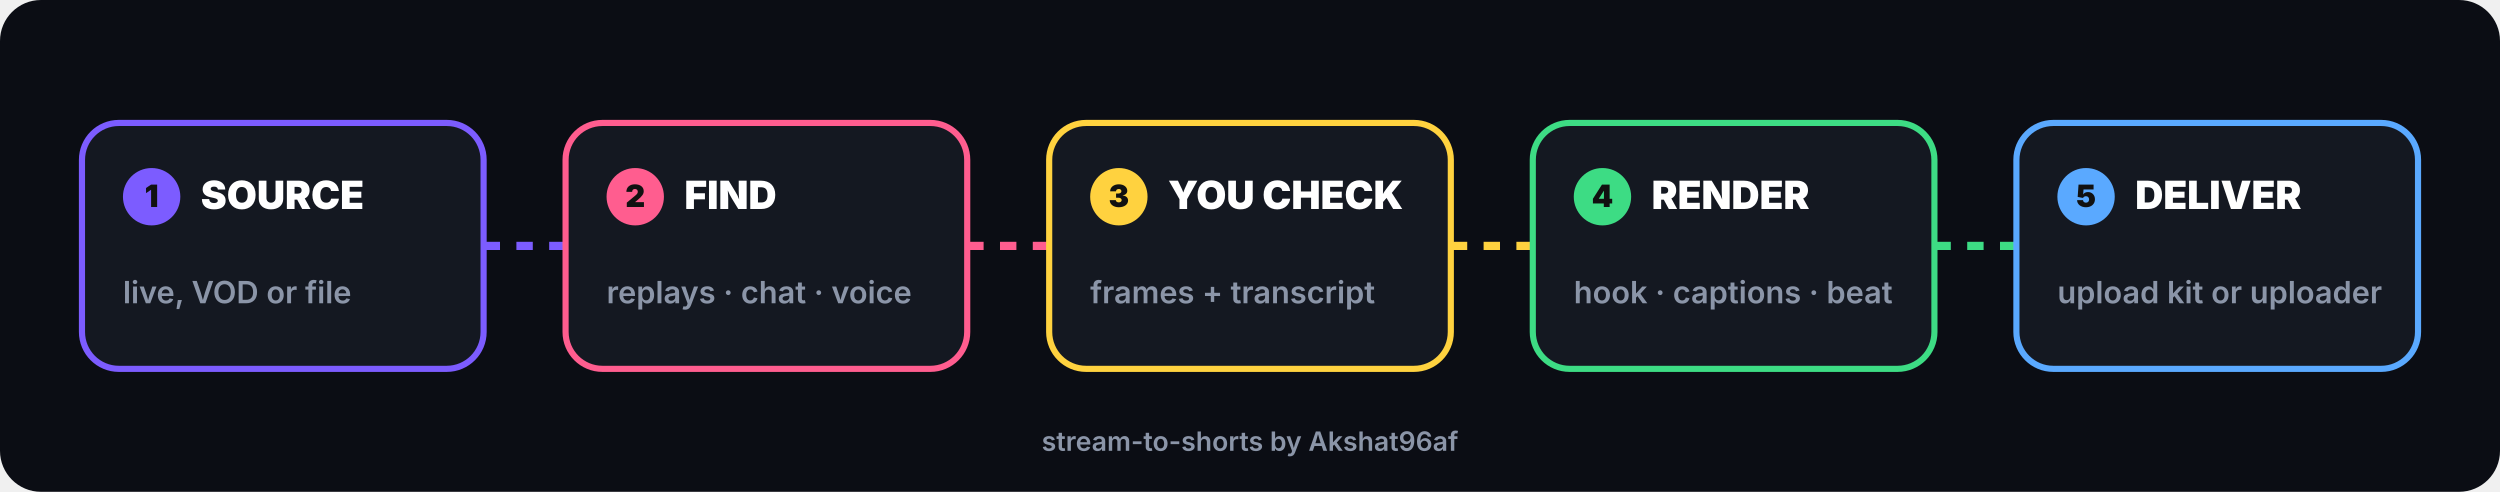
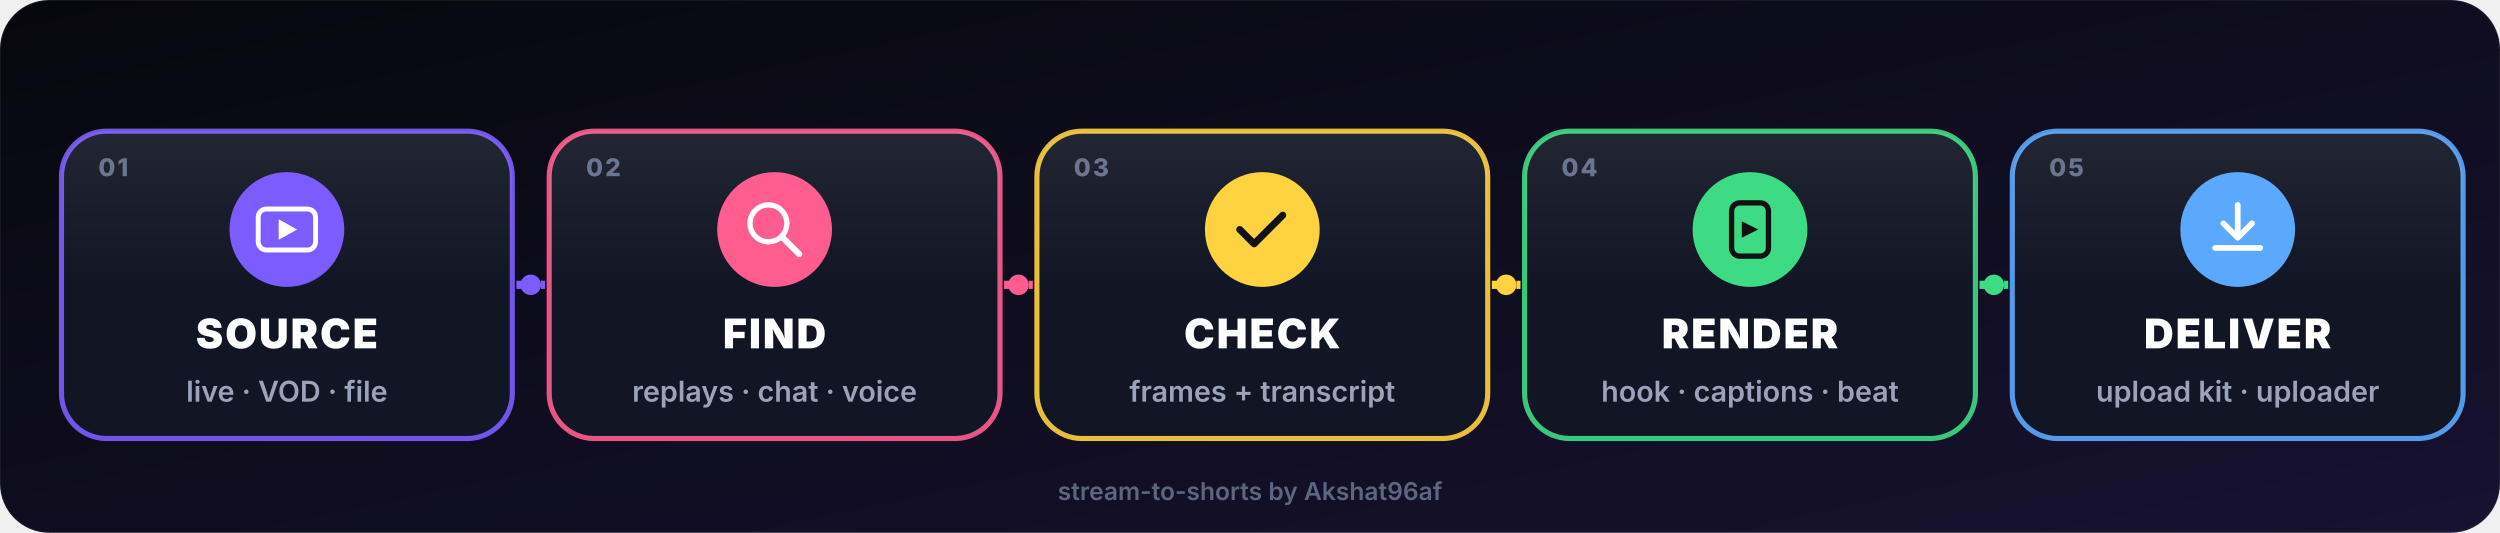
- <svg xmlns="http://www.w3.org/2000/svg" width="1220" height="240" viewBox="0 0 1220 240" role="img" aria-label="How stream-to-shorts works">
+ <svg xmlns="http://www.w3.org/2000/svg" width="1220" height="260" viewBox="0 0 1220 260" role="img" aria-label="How stream-to-shorts works">
+   <defs>
+     <linearGradient id="pbg" x1="0" y1="0" x2="1" y2="1">
+       <stop offset="0" stop-color="#07080d" />
+       <stop offset="1" stop-color="#171230" />
+     </linearGradient>
+     <linearGradient id="glass" x1="0" y1="0" x2="0" y2="1">
+       <stop offset="0" stop-color="#fff" stop-opacity=".07" />
+       <stop offset=".5" stop-color="#fff" stop-opacity="0" />
+     </linearGradient>
+   </defs>
  <style>
-   .h{font-family:'Segoe UI',Inter,Roboto,Helvetica,Arial,sans-serif;font-weight:900;font-size:19px;fill:#fff} .d{font-family:'Segoe UI',Inter,Roboto,Helvetica,Arial,sans-serif;font-weight:600;font-size:15px;fill:#8b95a8}
-   .k{font-family:'Segoe UI',Inter,Roboto,Helvetica,Arial,sans-serif;font-weight:900;font-size:15px;fill:#111}
-   .flow{animation:dash 1s linear infinite} .n{animation:lift 2.5s ease-in-out infinite}
-   @keyframes dash{to{stroke-dashoffset:-16}}
-   @keyframes lift{0%,100%{transform:translateY(0)}50%{transform:translateY(-6px)}}
+   .h{font-family:'Segoe UI','SF Pro Display',Inter,Roboto,Helvetica,Arial,sans-serif;font-weight:900;font-size:20px;fill:#fff;letter-spacing:1px} .d{font-family:'Segoe UI','SF Pro Display',Inter,Roboto,Helvetica,Arial,sans-serif;font-weight:600;font-size:14px;fill:#9aa3ba}
+   .n{font-family:'Segoe UI','SF Pro Display',Inter,Roboto,Helvetica,Arial,sans-serif;font-weight:800;font-size:12px;fill:#6b7590;letter-spacing:1px}
+   .flow{animation:dash .8s linear infinite} .lift{animation:lift 3s ease-in-out infinite}
+   .dot{animation:pulse 1.6s ease-in-out infinite;transform-box:fill-box;transform-origin:center}
+   @keyframes dash{to{stroke-dashoffset:-12}}
+   @keyframes lift{0%,100%{transform:translateY(0)}50%{transform:translateY(-7px)}}
+   @keyframes pulse{0%,100%{transform:scale(1);opacity:1}50%{transform:scale(1.8);opacity:.4}}
</style>
-   <rect width="1220" height="240" rx="20" fill="#0b0d14" />
-   <g class="n" style="animation-delay:0.0s">
-     <rect x="40" y="60" width="196" height="120" rx="18" fill="#141821" stroke="#7c5cff" stroke-width="3" />
-     <circle cx="74" cy="96" r="14" fill="#7c5cff" />
-     <text x="74" y="101" text-anchor="middle" class="k">1</text>
-     <text x="98" y="102" class="h">SOURCE</text>
-     <text x="60" y="148" class="d">live, VOD or file</text>
+   <rect width="1220" height="260" rx="24" fill="url(#pbg)" />
+   <rect width="1220" height="260" rx="24" fill="none" stroke="#ffffff" stroke-opacity=".06" />
+   <g class="lift" style="animation-delay:0.0s">
+     <rect x="30" y="64" width="220" height="150" rx="22" fill="#121624" stroke="#7c5cff" stroke-opacity=".9" stroke-width="2.5" />
+     <rect x="30" y="64" width="220" height="150" rx="22" fill="url(#glass)" />
+     <circle cx="140" cy="112" r="28" fill="#7c5cff" />
+     <g transform="translate(140,112)">
+       <rect x="-14" y="-10" width="28" height="20" rx="4" fill="none" stroke="#fff" stroke-width="2.4" />
+       <path d="M-4 -5 l9 5 l-9 5z" fill="#fff" />
+     </g>
+     <text x="48" y="86" class="n">01</text>
+     <text x="140" y="170" text-anchor="middle" class="h">SOURCE</text>
+     <text x="140" y="196" text-anchor="middle" class="d">live · VOD · file</text>
  </g>
-   <line class="flow" x1="236" y1="120" x2="276" y2="120" stroke="#7c5cff" stroke-width="4" stroke-dasharray="8 8" />
-   <g class="n" style="animation-delay:0.5s">
-     <rect x="276" y="60" width="196" height="120" rx="18" fill="#141821" stroke="#ff5d8f" stroke-width="3" />
-     <circle cx="310" cy="96" r="14" fill="#ff5d8f" />
-     <text x="310" y="101" text-anchor="middle" class="k">2</text>
-     <text x="334" y="102" class="h">FIND</text>
-     <text x="296" y="148" class="d">replays · chat · voice</text>
+   <line class="flow" x1="252" y1="139" x2="266" y2="139" stroke="#7c5cff" stroke-width="4" stroke-dasharray="6 6" />
+   <circle cx="259" cy="139" r="5" fill="#7c5cff" class="dot" style="animation-delay:0.0s" />
+   <g class="lift" style="animation-delay:0.45s">
+     <rect x="268" y="64" width="220" height="150" rx="22" fill="#121624" stroke="#ff5d8f" stroke-opacity=".9" stroke-width="2.5" />
+     <rect x="268" y="64" width="220" height="150" rx="22" fill="url(#glass)" />
+     <circle cx="378" cy="112" r="28" fill="#ff5d8f" />
+     <g transform="translate(378,112)">
+       <circle cx="-3" cy="-3" r="9" fill="none" stroke="#fff" stroke-width="2.6" />
+       <path d="M4 4 l8 8" stroke="#fff" stroke-width="3" stroke-linecap="round" />
+     </g>
+     <text x="286" y="86" class="n">02</text>
+     <text x="378" y="170" text-anchor="middle" class="h">FIND</text>
+     <text x="378" y="196" text-anchor="middle" class="d">replays · chat · voice</text>
  </g>
-   <line class="flow" x1="472" y1="120" x2="512" y2="120" stroke="#ff5d8f" stroke-width="4" stroke-dasharray="8 8" />
-   <g class="n" style="animation-delay:1.0s">
-     <rect x="512" y="60" width="196" height="120" rx="18" fill="#141821" stroke="#ffd23f" stroke-width="3" />
-     <circle cx="546" cy="96" r="14" fill="#ffd23f" />
-     <text x="546" y="101" text-anchor="middle" class="k">3</text>
-     <text x="570" y="102" class="h">YOU CHECK</text>
-     <text x="532" y="148" class="d">frames + transcript</text>
+   <line class="flow" x1="490" y1="139" x2="504" y2="139" stroke="#ff5d8f" stroke-width="4" stroke-dasharray="6 6" />
+   <circle cx="497" cy="139" r="5" fill="#ff5d8f" class="dot" style="animation-delay:0.3s" />
+   <g class="lift" style="animation-delay:0.9s">
+     <rect x="506" y="64" width="220" height="150" rx="22" fill="#121624" stroke="#ffd23f" stroke-opacity=".9" stroke-width="2.5" />
+     <rect x="506" y="64" width="220" height="150" rx="22" fill="url(#glass)" />
+     <circle cx="616" cy="112" r="28" fill="#ffd23f" />
+     <g transform="translate(616,112)">
+       <path d="M-11 0 l7 7 l14 -14" fill="none" stroke="#111" stroke-width="3.4" stroke-linecap="round" stroke-linejoin="round" />
+     </g>
+     <text x="524" y="86" class="n">03</text>
+     <text x="616" y="170" text-anchor="middle" class="h">CHECK</text>
+     <text x="616" y="196" text-anchor="middle" class="d">frames + transcript</text>
  </g>
-   <line class="flow" x1="708" y1="120" x2="748" y2="120" stroke="#ffd23f" stroke-width="4" stroke-dasharray="8 8" />
-   <g class="n" style="animation-delay:1.5s">
-     <rect x="748" y="60" width="196" height="120" rx="18" fill="#141821" stroke="#3ddc84" stroke-width="3" />
-     <circle cx="782" cy="96" r="14" fill="#3ddc84" />
-     <text x="782" y="101" text-anchor="middle" class="k">4</text>
-     <text x="806" y="102" class="h">RENDER</text>
-     <text x="768" y="148" class="d">hook · captions · beat</text>
+   <line class="flow" x1="728" y1="139" x2="742" y2="139" stroke="#ffd23f" stroke-width="4" stroke-dasharray="6 6" />
+   <circle cx="735" cy="139" r="5" fill="#ffd23f" class="dot" style="animation-delay:0.6s" />
+   <g class="lift" style="animation-delay:1.35s">
+     <rect x="744" y="64" width="220" height="150" rx="22" fill="#121624" stroke="#3ddc84" stroke-opacity=".9" stroke-width="2.5" />
+     <rect x="744" y="64" width="220" height="150" rx="22" fill="url(#glass)" />
+     <circle cx="854" cy="112" r="28" fill="#3ddc84" />
+     <g transform="translate(854,112)">
+       <rect x="-9" y="-13" width="18" height="26" rx="4" fill="none" stroke="#111" stroke-width="2.6" />
+       <path d="M-4 -4 l8 4 l-8 4z" fill="#111" />
+     </g>
+     <text x="762" y="86" class="n">04</text>
+     <text x="854" y="170" text-anchor="middle" class="h">RENDER</text>
+     <text x="854" y="196" text-anchor="middle" class="d">hook · captions · beat</text>
  </g>
-   <line class="flow" x1="944" y1="120" x2="984" y2="120" stroke="#3ddc84" stroke-width="4" stroke-dasharray="8 8" />
-   <g class="n" style="animation-delay:2.0s">
-     <rect x="984" y="60" width="196" height="120" rx="18" fill="#141821" stroke="#5aa9ff" stroke-width="3" />
-     <circle cx="1018" cy="96" r="14" fill="#5aa9ff" />
-     <text x="1018" y="101" text-anchor="middle" class="k">5</text>
-     <text x="1042" y="102" class="h">DELIVER</text>
-     <text x="1004" y="148" class="d">upload kit or uploader</text>
+   <line class="flow" x1="966" y1="139" x2="980" y2="139" stroke="#3ddc84" stroke-width="4" stroke-dasharray="6 6" />
+   <circle cx="973" cy="139" r="5" fill="#3ddc84" class="dot" style="animation-delay:0.9s" />
+   <g class="lift" style="animation-delay:1.8s">
+     <rect x="982" y="64" width="220" height="150" rx="22" fill="#121624" stroke="#5aa9ff" stroke-opacity=".9" stroke-width="2.5" />
+     <rect x="982" y="64" width="220" height="150" rx="22" fill="url(#glass)" />
+     <circle cx="1092" cy="112" r="28" fill="#5aa9ff" />
+     <g transform="translate(1092,112)">
+       <path d="M0 -12 v16 M-7 -3 l7 7 l7 -7" fill="none" stroke="#fff" stroke-width="2.8" stroke-linecap="round" stroke-linejoin="round" />
+       <path d="M-11 9 h22" stroke="#fff" stroke-width="2.8" stroke-linecap="round" />
+     </g>
+     <text x="1000" y="86" class="n">05</text>
+     <text x="1092" y="170" text-anchor="middle" class="h">DELIVER</text>
+     <text x="1092" y="196" text-anchor="middle" class="d">upload kit · uploader</text>
  </g>
-   <text x="610" y="220" text-anchor="middle" class="d" style="font-size:13px">stream-to-shorts by Akshat96af</text>
+   <text x="610" y="244" text-anchor="middle" class="d" style="font-size:12px;fill:#5d6680">stream-to-shorts by Akshat96af</text>
</svg>
